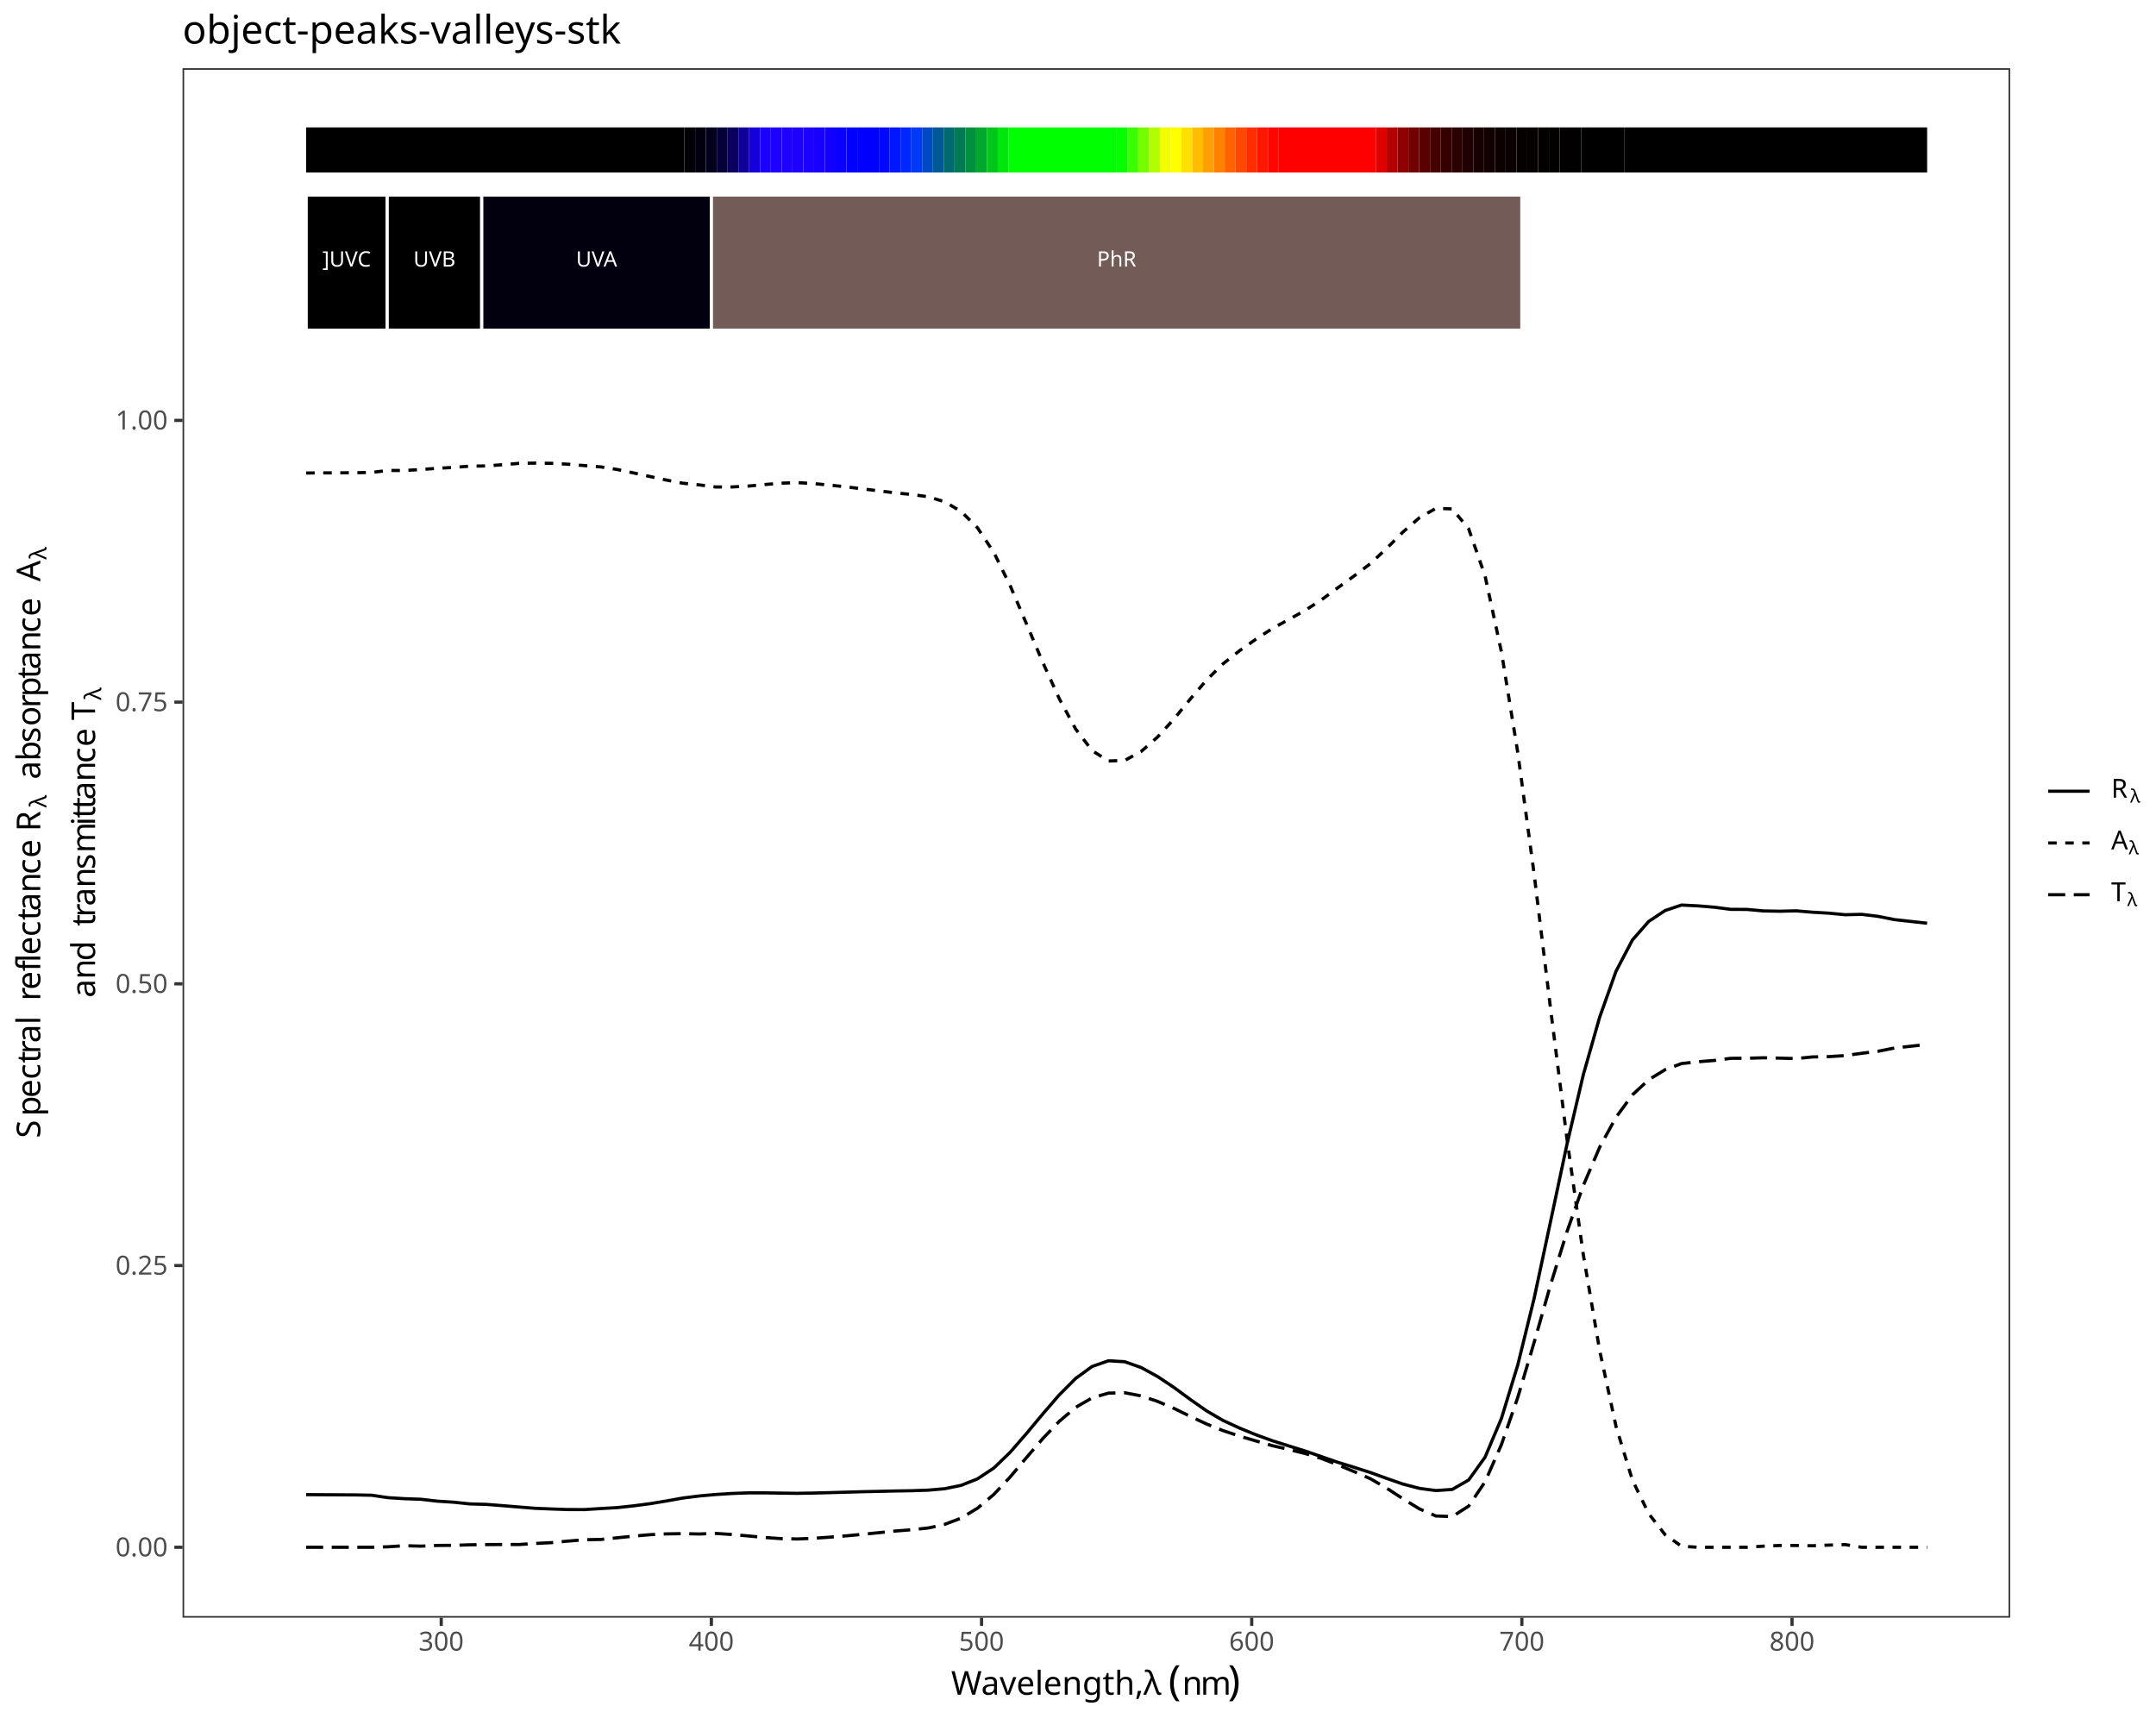
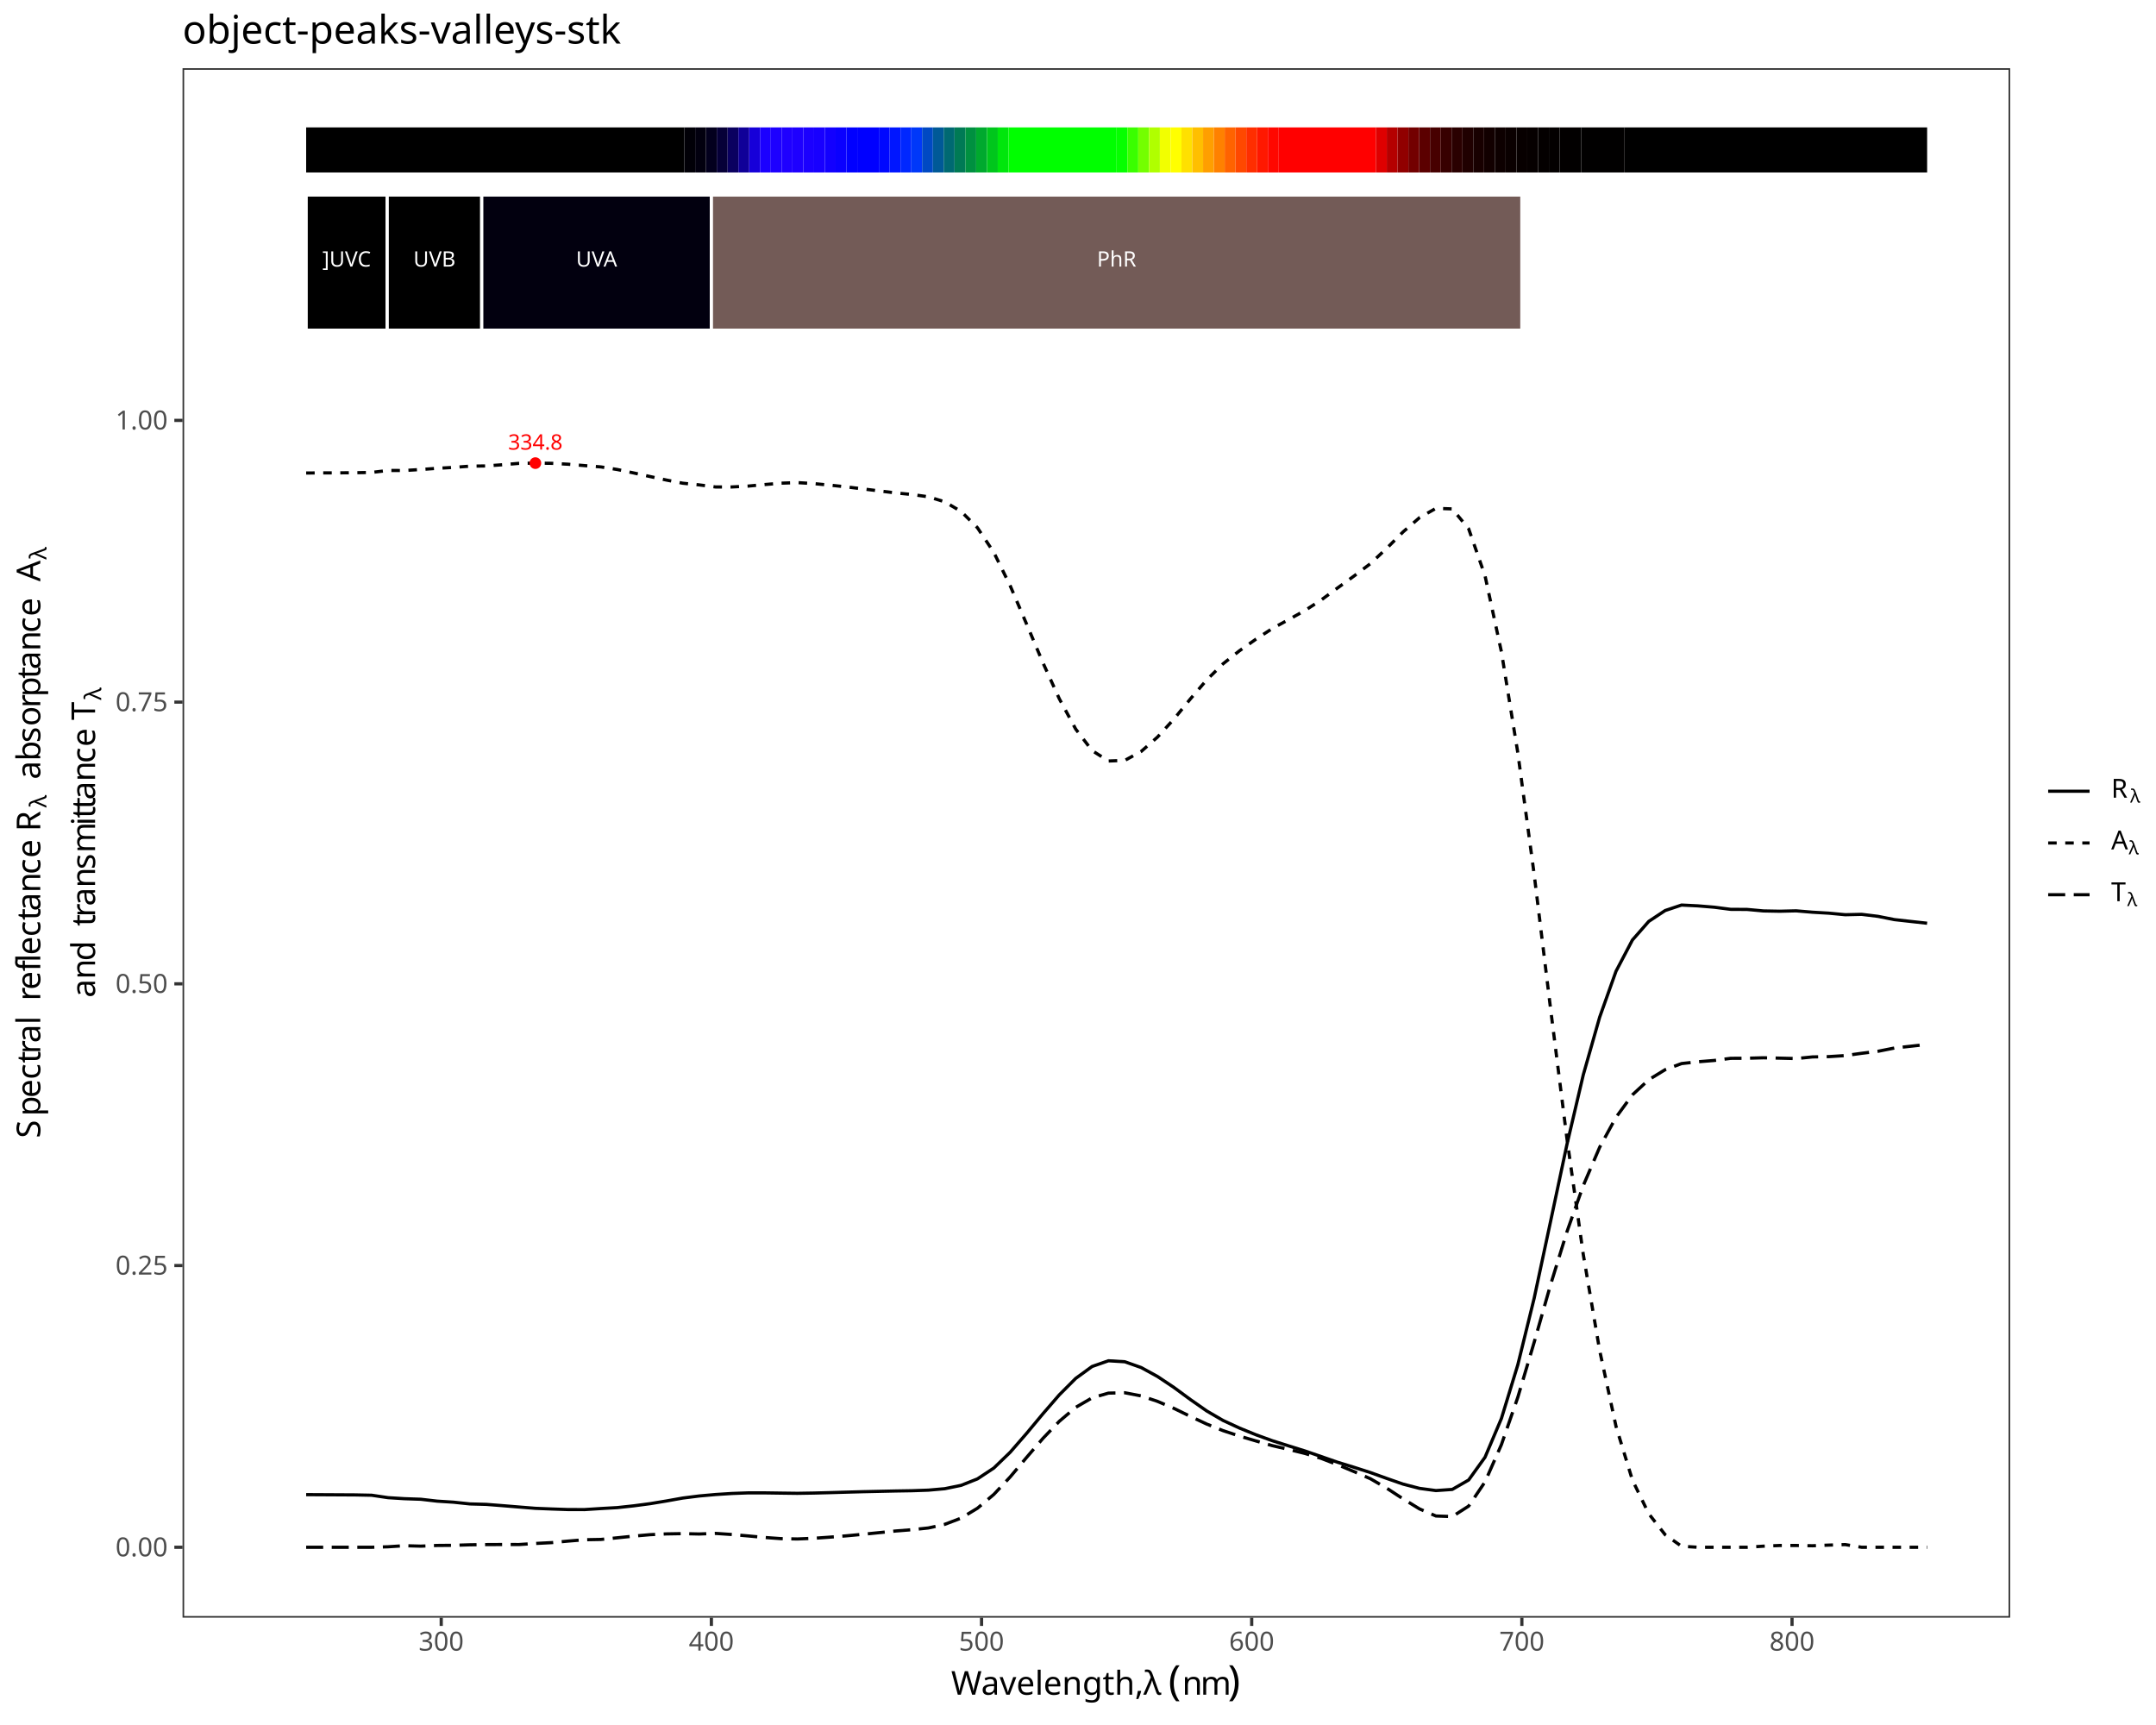
<svg xmlns="http://www.w3.org/2000/svg" class="svglite" data-engine-version="2.0" width="720.00pt" height="576.00pt" viewBox="0 0 720.00 576.00">
  <defs>
    <style type="text/css">
    .svglite line, .svglite polyline, .svglite polygon, .svglite path, .svglite rect, .svglite circle {
      fill: none;
      stroke: #000000;
      stroke-linecap: round;
      stroke-linejoin: round;
      stroke-miterlimit: 10.00;
    }
  </style>
  </defs>
  <rect width="100%" height="100%" style="stroke: none; fill: #FFFFFF;" />
  <defs>
    <clipPath id="cpMC4wMHw3MjAuMDB8MC4wMHw1NzYuMDA=">
      <rect x="0.00" y="0.00" width="720.00" height="576.00" />
    </clipPath>
  </defs>
  <g clip-path="url(#cpMC4wMHw3MjAuMDB8MC4wMHw1NzYuMDA=)">
    <rect x="0" y="0.00" width="720.00" height="576.00" style="stroke-width: 1.07; stroke: #FFFFFF; fill: #FFFFFF;" />
  </g>
  <defs>
    <clipPath id="cpNjAuOTZ8NjcxLjMxfDIyLjc4fDU0MC4xNw==">
      <rect x="60.96" y="22.78" width="610.34" height="517.38" />
    </clipPath>
  </defs>
  <g clip-path="url(#cpNjAuOTZ8NjcxLjMxfDIyLjc4fDU0MC4xNw==)">
    <rect x="60.96" y="22.78" width="610.34" height="517.38" style="stroke-width: 1.07; stroke: none; fill: #FFFFFF;" />
    <polyline points="102.24,499.08 107.71,499.11 113.18,499.14 118.64,499.17 124.11,499.28 129.58,500.09 135.05,500.43 140.52,500.62 145.98,501.25 151.45,501.60 156.92,502.18 162.39,502.33 167.85,502.76 173.32,503.21 178.79,503.65 184.26,503.87 189.73,504.06 195.19,504.07 200.66,503.72 206.13,503.41 211.60,502.82 217.07,502.10 222.53,501.20 228.00,500.22 233.47,499.53 238.94,499.04 244.41,498.69 249.87,498.49 255.34,498.49 260.81,498.57 266.28,498.64 271.75,498.55 277.21,498.41 282.68,498.25 288.15,498.10 293.62,497.98 299.09,497.86 304.55,497.77 310.02,497.58 315.49,497.10 320.96,495.98 326.42,493.82 331.89,490.20 337.36,484.92 342.83,478.63 348.30,472.06 353.76,465.75 359.23,460.27 364.70,456.29 370.17,454.38 375.64,454.71 381.10,456.64 386.57,459.64 392.04,463.29 397.51,467.31 402.98,471.13 408.44,474.31 413.91,476.84 419.38,479.07 424.85,481.06 430.32,482.79 435.78,484.49 441.25,486.37 446.72,488.27 452.19,489.95 457.65,491.70 463.12,493.67 468.59,495.57 474.06,496.99 479.53,497.72 484.99,497.34 490.46,494.19 495.93,486.58 501.40,473.65 506.87,455.75 512.33,433.53 517.80,407.92 523.27,382.22 528.74,358.90 534.21,339.65 539.67,324.31 545.14,313.89 550.61,307.66 556.08,304.04 561.55,302.21 567.01,302.48 572.48,302.93 577.95,303.64 583.42,303.67 588.89,304.17 594.35,304.27 599.82,304.14 605.29,304.60 610.76,304.92 616.22,305.44 621.69,305.31 627.16,305.98 632.63,307.07 638.10,307.68 643.56,308.28 " style="stroke-width: 1.07; stroke-linecap: butt;" />
    <polyline points="102.24,157.94 107.71,157.91 113.18,157.88 118.64,157.85 124.11,157.75 129.58,157.09 135.05,157.11 140.52,156.77 145.98,156.38 151.45,156.07 156.92,155.66 162.39,155.58 167.85,155.18 173.32,154.72 178.79,154.64 184.26,154.71 189.73,155.01 195.19,155.47 200.66,155.91 206.13,156.77 211.60,157.92 217.07,159.12 222.53,160.29 228.00,161.35 233.47,161.91 238.94,162.60 244.41,162.60 249.87,162.31 255.34,161.80 260.81,161.34 266.28,161.15 271.75,161.48 277.21,162.00 282.68,162.58 288.15,163.25 293.62,163.92 299.09,164.59 304.55,165.12 310.02,165.88 315.49,167.57 320.96,170.77 326.42,176.22 331.89,184.46 337.36,195.60 342.83,208.38 348.30,221.32 353.76,233.33 359.23,243.45 364.70,250.62 370.17,254.11 375.64,253.90 381.10,250.92 386.57,246.10 392.04,240.10 397.51,233.40 402.98,227.03 408.44,221.65 413.91,217.31 419.38,213.46 424.85,209.90 430.32,206.90 435.78,203.86 441.25,200.32 446.72,196.30 452.19,192.33 457.65,188.21 463.12,183.06 468.59,177.58 474.06,172.84 479.53,169.74 484.99,169.93 490.46,176.57 495.93,192.28 501.40,217.64 506.87,251.33 512.33,291.90 517.80,336.70 523.27,380.11 528.74,418.90 534.21,450.94 539.67,476.28 545.14,494.20 550.61,505.47 556.08,512.46 561.55,516.32 567.01,516.65 572.48,516.65 577.95,516.65 583.42,516.65 588.89,516.29 594.35,516.06 599.82,516.06 605.29,516.15 610.76,515.93 616.22,515.76 621.69,516.65 627.16,516.65 632.63,516.65 638.10,516.65 643.56,516.65 " style="stroke-width: 1.07; stroke-dasharray: 2.85,2.85; stroke-linecap: butt;" />
    <polyline points="102.24,516.65 107.71,516.65 113.18,516.65 118.64,516.65 124.11,516.65 129.58,516.49 135.05,516.13 140.52,516.28 145.98,516.05 151.45,516.00 156.92,515.83 162.39,515.76 167.85,515.73 173.32,515.74 178.79,515.38 184.26,515.10 189.73,514.59 195.19,514.14 200.66,514.04 206.13,513.49 211.60,512.93 217.07,512.45 222.53,512.19 228.00,512.10 233.47,512.22 238.94,512.02 244.41,512.39 249.87,512.87 255.34,513.38 260.81,513.77 266.28,513.88 271.75,513.65 277.21,513.27 282.68,512.83 288.15,512.32 293.62,511.77 299.09,511.22 304.55,510.79 310.02,510.21 315.49,509.00 320.96,506.92 326.42,503.62 331.89,499.01 337.36,493.16 342.83,486.66 348.30,480.29 353.76,474.59 359.23,469.94 364.70,466.76 370.17,465.18 375.64,465.06 381.10,466.11 386.57,467.94 392.04,470.28 397.51,472.95 402.98,475.51 408.44,477.71 413.91,479.52 419.38,481.14 424.85,482.71 430.32,483.98 435.78,485.32 441.25,486.98 446.72,489.10 452.19,491.39 457.65,493.77 463.12,496.94 468.59,500.51 474.06,503.85 479.53,506.21 484.99,506.40 490.46,502.91 495.93,494.81 501.40,482.38 506.87,466.59 512.33,448.24 517.80,429.05 523.27,411.34 528.74,395.87 534.21,383.09 539.67,373.08 545.14,365.59 550.61,360.53 556.08,357.18 561.55,355.14 567.01,354.54 572.48,354.10 577.95,353.39 583.42,353.36 588.89,353.21 594.35,353.33 599.82,353.47 605.29,352.92 610.76,352.82 616.22,352.47 621.69,351.71 627.16,351.04 632.63,349.95 638.10,349.35 643.56,348.75 " style="stroke-width: 1.07; stroke-dasharray: 5.69,2.85; stroke-linecap: butt;" />
+     <text x="178.79" y="150.13" text-anchor="middle" style="font-size: 7.11px; fill: #FF0000; font-family: sans;" textLength="17.80px" lengthAdjust="spacingAndGlyphs">334.8</text>
+     <circle cx="178.79" cy="154.64" r="1.95" style="stroke-width: 0.71; stroke: none; fill: #FF0000;" />
    <rect x="102.24" y="42.54" width="126.31" height="15.05" style="stroke-width: 1.07; stroke: none; stroke-linecap: butt; stroke-linejoin: miter; fill: #000000;" />
    <rect x="228.55" y="42.54" width="3.61" height="15.05" style="stroke-width: 1.07; stroke: none; stroke-linecap: butt; stroke-linejoin: miter; fill: #010007;" />
    <rect x="232.16" y="42.54" width="3.61" height="15.05" style="stroke-width: 1.07; stroke: none; stroke-linecap: butt; stroke-linejoin: miter; fill: #02000F;" />
    <rect x="235.77" y="42.54" width="3.61" height="15.05" style="stroke-width: 1.07; stroke: none; stroke-linecap: butt; stroke-linejoin: miter; fill: #03001E;" />
    <rect x="239.38" y="42.54" width="3.61" height="15.05" style="stroke-width: 1.07; stroke: none; stroke-linecap: butt; stroke-linejoin: miter; fill: #060038;" />
    <rect x="242.98" y="42.54" width="3.61" height="15.05" style="stroke-width: 1.07; stroke: none; stroke-linecap: butt; stroke-linejoin: miter; fill: #0A0060;" />
    <rect x="246.59" y="42.54" width="3.61" height="15.05" style="stroke-width: 1.07; stroke: none; stroke-linecap: butt; stroke-linejoin: miter; fill: #100098;" />
    <rect x="250.20" y="42.54" width="3.61" height="15.05" style="stroke-width: 1.07; stroke: none; stroke-linecap: butt; stroke-linejoin: miter; fill: #1600D9;" />
    <rect x="253.81" y="42.54" width="3.61" height="15.05" style="stroke-width: 1.07; stroke: none; stroke-linecap: butt; stroke-linejoin: miter; fill: #1B00FF;" />
    <rect x="257.42" y="42.54" width="3.61" height="15.05" style="stroke-width: 1.07; stroke: none; stroke-linecap: butt; stroke-linejoin: miter; fill: #1D00FF;" />
    <rect x="261.03" y="42.54" width="3.61" height="15.05" style="stroke-width: 1.07; stroke: none; stroke-linecap: butt; stroke-linejoin: miter; fill: #1F00FF;" />
    <rect x="264.64" y="42.54" width="3.61" height="15.05" style="stroke-width: 1.07; stroke: none; stroke-linecap: butt; stroke-linejoin: miter; fill: #1E00FF;" />
    <rect x="268.25" y="42.54" width="3.61" height="15.05" style="stroke-width: 1.07; stroke: none; stroke-linecap: butt; stroke-linejoin: miter; fill: #1B00FF;" />
    <rect x="271.85" y="42.54" width="3.61" height="15.05" style="stroke-width: 1.07; stroke: none; stroke-linecap: butt; stroke-linejoin: miter; fill: #1800FF;" />
    <rect x="275.46" y="42.54" width="3.61" height="15.05" style="stroke-width: 1.07; stroke: none; stroke-linecap: butt; stroke-linejoin: miter; fill: #1200FF;" />
    <rect x="279.07" y="42.54" width="3.61" height="15.05" style="stroke-width: 1.07; stroke: none; stroke-linecap: butt; stroke-linejoin: miter; fill: #0A00FF;" />
    <rect x="282.68" y="42.54" width="3.61" height="15.05" style="stroke-width: 1.07; stroke: none; stroke-linecap: butt; stroke-linejoin: miter; fill: #0100FF;" />
    <rect x="286.29" y="42.54" width="7.22" height="15.05" style="stroke-width: 1.07; stroke: none; stroke-linecap: butt; stroke-linejoin: miter; fill: #0000FF;" />
    <rect x="293.51" y="42.54" width="3.61" height="15.05" style="stroke-width: 1.07; stroke: none; stroke-linecap: butt; stroke-linejoin: miter; fill: #0008FF;" />
    <rect x="297.12" y="42.54" width="3.61" height="15.05" style="stroke-width: 1.07; stroke: none; stroke-linecap: butt; stroke-linejoin: miter; fill: #0016FF;" />
    <rect x="300.73" y="42.54" width="3.61" height="15.05" style="stroke-width: 1.07; stroke: none; stroke-linecap: butt; stroke-linejoin: miter; fill: #0027FF;" />
    <rect x="304.33" y="42.54" width="3.61" height="15.05" style="stroke-width: 1.07; stroke: none; stroke-linecap: butt; stroke-linejoin: miter; fill: #0038F9;" />
    <rect x="307.94" y="42.54" width="3.61" height="15.05" style="stroke-width: 1.07; stroke: none; stroke-linecap: butt; stroke-linejoin: miter; fill: #0049C3;" />
    <rect x="311.55" y="42.54" width="3.61" height="15.05" style="stroke-width: 1.07; stroke: none; stroke-linecap: butt; stroke-linejoin: miter; fill: #005997;" />
    <rect x="315.16" y="42.54" width="3.61" height="15.05" style="stroke-width: 1.07; stroke: none; stroke-linecap: butt; stroke-linejoin: miter; fill: #006972;" />
    <rect x="318.77" y="42.54" width="3.61" height="15.05" style="stroke-width: 1.07; stroke: none; stroke-linecap: butt; stroke-linejoin: miter; fill: #007A55;" />
    <rect x="322.38" y="42.54" width="3.61" height="15.05" style="stroke-width: 1.07; stroke: none; stroke-linecap: butt; stroke-linejoin: miter; fill: #009040;" />
    <rect x="325.99" y="42.54" width="3.61" height="15.05" style="stroke-width: 1.07; stroke: none; stroke-linecap: butt; stroke-linejoin: miter; fill: #00A92E;" />
    <rect x="329.60" y="42.54" width="3.61" height="15.05" style="stroke-width: 1.07; stroke: none; stroke-linecap: butt; stroke-linejoin: miter; fill: #00C61C;" />
    <rect x="333.20" y="42.54" width="3.61" height="15.05" style="stroke-width: 1.07; stroke: none; stroke-linecap: butt; stroke-linejoin: miter; fill: #00E60C;" />
    <rect x="336.81" y="42.54" width="36.09" height="15.05" style="stroke-width: 1.07; stroke: none; stroke-linecap: butt; stroke-linejoin: miter; fill: #00FF00;" />
    <rect x="372.90" y="42.54" width="3.61" height="15.05" style="stroke-width: 1.07; stroke: none; stroke-linecap: butt; stroke-linejoin: miter; fill: #06FF00;" />
    <rect x="376.51" y="42.54" width="3.61" height="15.05" style="stroke-width: 1.07; stroke: none; stroke-linecap: butt; stroke-linejoin: miter; fill: #3AFF00;" />
    <rect x="380.12" y="42.54" width="3.61" height="15.05" style="stroke-width: 1.07; stroke: none; stroke-linecap: butt; stroke-linejoin: miter; fill: #74FF00;" />
    <rect x="383.73" y="42.54" width="3.61" height="15.05" style="stroke-width: 1.07; stroke: none; stroke-linecap: butt; stroke-linejoin: miter; fill: #B0FF00;" />
    <rect x="387.34" y="42.54" width="3.61" height="15.05" style="stroke-width: 1.07; stroke: none; stroke-linecap: butt; stroke-linejoin: miter; fill: #F2FF00;" />
    <rect x="390.95" y="42.54" width="3.61" height="15.05" style="stroke-width: 1.07; stroke: none; stroke-linecap: butt; stroke-linejoin: miter; fill: #FFFF00;" />
    <rect x="394.55" y="42.54" width="3.61" height="15.05" style="stroke-width: 1.07; stroke: none; stroke-linecap: butt; stroke-linejoin: miter; fill: #FFE000;" />
    <rect x="398.16" y="42.54" width="3.61" height="15.05" style="stroke-width: 1.07; stroke: none; stroke-linecap: butt; stroke-linejoin: miter; fill: #FFBF00;" />
    <rect x="401.77" y="42.54" width="3.61" height="15.05" style="stroke-width: 1.07; stroke: none; stroke-linecap: butt; stroke-linejoin: miter; fill: #FF9F00;" />
    <rect x="405.38" y="42.54" width="3.61" height="15.05" style="stroke-width: 1.07; stroke: none; stroke-linecap: butt; stroke-linejoin: miter; fill: #FF8100;" />
    <rect x="408.99" y="42.54" width="3.61" height="15.05" style="stroke-width: 1.07; stroke: none; stroke-linecap: butt; stroke-linejoin: miter; fill: #FF6300;" />
    <rect x="412.60" y="42.54" width="3.61" height="15.05" style="stroke-width: 1.07; stroke: none; stroke-linecap: butt; stroke-linejoin: miter; fill: #FF4800;" />
    <rect x="416.21" y="42.54" width="3.61" height="15.05" style="stroke-width: 1.07; stroke: none; stroke-linecap: butt; stroke-linejoin: miter; fill: #FF2E00;" />
    <rect x="419.82" y="42.54" width="3.61" height="15.05" style="stroke-width: 1.07; stroke: none; stroke-linecap: butt; stroke-linejoin: miter; fill: #FF1800;" />
    <rect x="423.43" y="42.54" width="3.61" height="15.05" style="stroke-width: 1.07; stroke: none; stroke-linecap: butt; stroke-linejoin: miter; fill: #FF0700;" />
    <rect x="427.03" y="42.54" width="32.48" height="15.05" style="stroke-width: 1.07; stroke: none; stroke-linecap: butt; stroke-linejoin: miter; fill: #FF0000;" />
    <rect x="459.51" y="42.54" width="3.61" height="15.05" style="stroke-width: 1.07; stroke: none; stroke-linecap: butt; stroke-linejoin: miter; fill: #DF0000;" />
    <rect x="463.12" y="42.54" width="3.61" height="15.05" style="stroke-width: 1.07; stroke: none; stroke-linecap: butt; stroke-linejoin: miter; fill: #B50000;" />
    <rect x="466.73" y="42.54" width="3.61" height="15.05" style="stroke-width: 1.07; stroke: none; stroke-linecap: butt; stroke-linejoin: miter; fill: #910000;" />
    <rect x="470.34" y="42.54" width="3.61" height="15.05" style="stroke-width: 1.07; stroke: none; stroke-linecap: butt; stroke-linejoin: miter; fill: #730000;" />
    <rect x="473.95" y="42.54" width="3.61" height="15.05" style="stroke-width: 1.07; stroke: none; stroke-linecap: butt; stroke-linejoin: miter; fill: #5B0000;" />
    <rect x="477.56" y="42.54" width="3.61" height="15.05" style="stroke-width: 1.07; stroke: none; stroke-linecap: butt; stroke-linejoin: miter; fill: #470000;" />
    <rect x="481.17" y="42.54" width="3.61" height="15.05" style="stroke-width: 1.07; stroke: none; stroke-linecap: butt; stroke-linejoin: miter; fill: #370000;" />
    <rect x="484.78" y="42.54" width="3.61" height="15.05" style="stroke-width: 1.07; stroke: none; stroke-linecap: butt; stroke-linejoin: miter; fill: #2A0000;" />
    <rect x="488.38" y="42.54" width="3.61" height="15.05" style="stroke-width: 1.07; stroke: none; stroke-linecap: butt; stroke-linejoin: miter; fill: #200000;" />
    <rect x="491.99" y="42.54" width="3.61" height="15.05" style="stroke-width: 1.07; stroke: none; stroke-linecap: butt; stroke-linejoin: miter; fill: #180000;" />
    <rect x="495.60" y="42.54" width="3.61" height="15.05" style="stroke-width: 1.07; stroke: none; stroke-linecap: butt; stroke-linejoin: miter; fill: #120000;" />
    <rect x="499.21" y="42.54" width="3.61" height="15.05" style="stroke-width: 1.07; stroke: none; stroke-linecap: butt; stroke-linejoin: miter; fill: #0D0000;" />
    <rect x="502.82" y="42.54" width="3.61" height="15.05" style="stroke-width: 1.07; stroke: none; stroke-linecap: butt; stroke-linejoin: miter; fill: #0A0000;" />
    <rect x="506.43" y="42.54" width="3.61" height="15.05" style="stroke-width: 1.07; stroke: none; stroke-linecap: butt; stroke-linejoin: miter; fill: #070000;" />
    <rect x="510.04" y="42.54" width="3.61" height="15.05" style="stroke-width: 1.07; stroke: none; stroke-linecap: butt; stroke-linejoin: miter; fill: #060000;" />
    <rect x="513.65" y="42.54" width="3.61" height="15.05" style="stroke-width: 1.07; stroke: none; stroke-linecap: butt; stroke-linejoin: miter; fill: #040000;" />
    <rect x="517.26" y="42.54" width="3.61" height="15.05" style="stroke-width: 1.07; stroke: none; stroke-linecap: butt; stroke-linejoin: miter; fill: #030000;" />
    <rect x="520.86" y="42.54" width="7.22" height="15.05" style="stroke-width: 1.07; stroke: none; stroke-linecap: butt; stroke-linejoin: miter; fill: #020000;" />
    <rect x="528.08" y="42.54" width="14.44" height="15.05" style="stroke-width: 1.07; stroke: none; stroke-linecap: butt; stroke-linejoin: miter; fill: #010000;" />
    <rect x="542.52" y="42.54" width="101.05" height="15.05" style="stroke-width: 1.07; stroke: none; stroke-linecap: butt; stroke-linejoin: miter; fill: #000000;" />
    <rect x="102.24" y="65.11" width="27.07" height="45.15" style="stroke-width: 1.07; stroke: #FFFFFF; stroke-linecap: butt; stroke-linejoin: miter; fill: #000000;" />
    <rect x="129.31" y="65.11" width="31.58" height="45.15" style="stroke-width: 1.07; stroke: #FFFFFF; stroke-linecap: butt; stroke-linejoin: miter; fill: #000000;" />
    <rect x="160.88" y="65.11" width="76.69" height="45.15" style="stroke-width: 1.07; stroke: #FFFFFF; stroke-linecap: butt; stroke-linejoin: miter; fill: #02000F;" />
    <rect x="237.57" y="65.11" width="270.66" height="45.15" style="stroke-width: 1.07; stroke: #FFFFFF; stroke-linecap: butt; stroke-linejoin: miter; fill: #735B57;" />
    <text x="115.77" y="89.01" text-anchor="middle" style="font-size: 7.11px; fill: #FFFFFF; font-family: sans;" textLength="17.00px" lengthAdjust="spacingAndGlyphs">]UVC</text>
    <text x="145.09" y="89.01" text-anchor="middle" style="font-size: 7.11px; fill: #FFFFFF; font-family: sans;" textLength="14.63px" lengthAdjust="spacingAndGlyphs">UVB</text>
    <text x="199.23" y="89.01" text-anchor="middle" style="font-size: 7.11px; fill: #FFFFFF; font-family: sans;" textLength="14.63px" lengthAdjust="spacingAndGlyphs">UVA</text>
    <text x="372.90" y="89.01" text-anchor="middle" style="font-size: 7.11px; fill: #FFFFFF; font-family: sans;" textLength="13.84px" lengthAdjust="spacingAndGlyphs">PhR</text>
    <rect x="60.96" y="22.78" width="610.34" height="517.38" style="stroke-width: 1.07; stroke: #333333;" />
  </g>
  <g clip-path="url(#cpMC4wMHw3MjAuMDB8MC4wMHw1NzYuMDA=)">
    <text x="56.03" y="519.68" text-anchor="end" style="font-size: 8.80px; fill: #4D4D4D; font-family: sans;" textLength="17.13px" lengthAdjust="spacingAndGlyphs">0.00</text>
    <text x="56.03" y="425.61" text-anchor="end" style="font-size: 8.80px; fill: #4D4D4D; font-family: sans;" textLength="17.13px" lengthAdjust="spacingAndGlyphs">0.25</text>
    <text x="56.03" y="331.54" text-anchor="end" style="font-size: 8.80px; fill: #4D4D4D; font-family: sans;" textLength="17.13px" lengthAdjust="spacingAndGlyphs">0.50</text>
    <text x="56.03" y="237.47" text-anchor="end" style="font-size: 8.80px; fill: #4D4D4D; font-family: sans;" textLength="17.13px" lengthAdjust="spacingAndGlyphs">0.75</text>
    <text x="56.03" y="143.40" text-anchor="end" style="font-size: 8.80px; fill: #4D4D4D; font-family: sans;" textLength="17.13px" lengthAdjust="spacingAndGlyphs">1.00</text>
    <polyline points="58.22,516.65 60.96,516.65 " style="stroke-width: 1.07; stroke: #333333; stroke-linecap: butt;" />
    <polyline points="58.22,422.58 60.96,422.58 " style="stroke-width: 1.07; stroke: #333333; stroke-linecap: butt;" />
    <polyline points="58.22,328.51 60.96,328.51 " style="stroke-width: 1.07; stroke: #333333; stroke-linecap: butt;" />
    <polyline points="58.22,234.44 60.96,234.44 " style="stroke-width: 1.07; stroke: #333333; stroke-linecap: butt;" />
    <polyline points="58.22,140.37 60.96,140.37 " style="stroke-width: 1.07; stroke: #333333; stroke-linecap: butt;" />
    <polyline points="147.35,542.91 147.35,540.17 " style="stroke-width: 1.07; stroke: #333333; stroke-linecap: butt;" />
    <polyline points="237.57,542.91 237.57,540.17 " style="stroke-width: 1.07; stroke: #333333; stroke-linecap: butt;" />
    <polyline points="327.79,542.91 327.79,540.17 " style="stroke-width: 1.07; stroke: #333333; stroke-linecap: butt;" />
    <polyline points="418.01,542.91 418.01,540.17 " style="stroke-width: 1.07; stroke: #333333; stroke-linecap: butt;" />
    <polyline points="508.23,542.91 508.23,540.17 " style="stroke-width: 1.07; stroke: #333333; stroke-linecap: butt;" />
    <polyline points="598.45,542.91 598.45,540.17 " style="stroke-width: 1.07; stroke: #333333; stroke-linecap: butt;" />
    <text x="147.35" y="551.16" text-anchor="middle" style="font-size: 8.80px; fill: #4D4D4D; font-family: sans;" textLength="14.68px" lengthAdjust="spacingAndGlyphs">300</text>
    <text x="237.57" y="551.16" text-anchor="middle" style="font-size: 8.80px; fill: #4D4D4D; font-family: sans;" textLength="14.68px" lengthAdjust="spacingAndGlyphs">400</text>
    <text x="327.79" y="551.16" text-anchor="middle" style="font-size: 8.80px; fill: #4D4D4D; font-family: sans;" textLength="14.68px" lengthAdjust="spacingAndGlyphs">500</text>
    <text x="418.01" y="551.16" text-anchor="middle" style="font-size: 8.80px; fill: #4D4D4D; font-family: sans;" textLength="14.68px" lengthAdjust="spacingAndGlyphs">600</text>
    <text x="508.23" y="551.16" text-anchor="middle" style="font-size: 8.80px; fill: #4D4D4D; font-family: sans;" textLength="14.68px" lengthAdjust="spacingAndGlyphs">700</text>
    <text x="598.45" y="551.16" text-anchor="middle" style="font-size: 8.80px; fill: #4D4D4D; font-family: sans;" textLength="14.68px" lengthAdjust="spacingAndGlyphs">800</text>
    <text x="317.64" y="565.89" style="font-size: 11.00px; font-family: sans;" textLength="64.20px" lengthAdjust="spacingAndGlyphs">Wavelength, </text>
    <text x="381.84" y="565.89" style="font-size: 11.00px; font-family: sans;" textLength="5.60px" lengthAdjust="spacingAndGlyphs">λ</text>
    <text x="387.45" y="565.89" style="font-size: 11.00px; font-family: sans;" textLength="2.75px" lengthAdjust="spacingAndGlyphs"> </text>
    <text x="390.20" y="565.89" style="font-size: 13.75px; font-family: sans;" textLength="4.58px" lengthAdjust="spacingAndGlyphs">(</text>
    <text x="394.78" y="565.89" style="font-size: 11.00px; font-family: sans;" textLength="6.12px" lengthAdjust="spacingAndGlyphs">n</text>
    <text x="400.90" y="565.89" style="font-size: 11.00px; font-family: sans;" textLength="9.17px" lengthAdjust="spacingAndGlyphs">m</text>
    <text x="410.06" y="565.89" style="font-size: 13.75px; font-family: sans;" textLength="4.57px" lengthAdjust="spacingAndGlyphs">)</text>
    <text transform="translate(13.45,380.04) rotate(-90)" style="font-size: 11.00px; font-family: sans;" textLength="7.34px" lengthAdjust="spacingAndGlyphs">S</text>
    <text transform="translate(13.45,372.70) rotate(-90)" style="font-size: 11.00px; font-family: sans;" textLength="6.12px" lengthAdjust="spacingAndGlyphs">p</text>
    <text transform="translate(13.45,366.58) rotate(-90)" style="font-size: 11.00px; font-family: sans;" textLength="6.12px" lengthAdjust="spacingAndGlyphs">e</text>
    <text transform="translate(13.45,360.46) rotate(-90)" style="font-size: 11.00px; font-family: sans;" textLength="5.50px" lengthAdjust="spacingAndGlyphs">c</text>
    <text transform="translate(13.45,354.96) rotate(-90)" style="font-size: 11.00px; font-family: sans;" textLength="3.06px" lengthAdjust="spacingAndGlyphs">t</text>
    <text transform="translate(13.45,351.90) rotate(-90)" style="font-size: 11.00px; font-family: sans;" textLength="3.66px" lengthAdjust="spacingAndGlyphs">r</text>
    <text transform="translate(13.45,348.24) rotate(-90)" style="font-size: 11.00px; font-family: sans;" textLength="6.12px" lengthAdjust="spacingAndGlyphs">a</text>
    <text transform="translate(13.45,342.12) rotate(-90)" style="font-size: 11.00px; font-family: sans;" textLength="2.44px" lengthAdjust="spacingAndGlyphs">l</text>
    <text transform="translate(13.45,339.68) rotate(-90)" style="font-size: 11.00px; font-family: sans;" textLength="2.75px" lengthAdjust="spacingAndGlyphs"> </text>
    <text transform="translate(13.45,336.93) rotate(-90)" style="font-size: 11.00px; font-family: sans;" textLength="2.75px" lengthAdjust="spacingAndGlyphs"> </text>
    <text transform="translate(13.45,334.18) rotate(-90)" style="font-size: 11.00px; font-family: sans;" textLength="3.66px" lengthAdjust="spacingAndGlyphs">r</text>
    <text transform="translate(13.45,330.51) rotate(-90)" style="font-size: 11.00px; font-family: sans;" textLength="6.12px" lengthAdjust="spacingAndGlyphs">e</text>
    <text transform="translate(13.45,324.39) rotate(-90)" style="font-size: 11.00px; font-family: sans;" textLength="3.06px" lengthAdjust="spacingAndGlyphs">f</text>
    <text transform="translate(13.45,321.34) rotate(-90)" style="font-size: 11.00px; font-family: sans;" textLength="2.44px" lengthAdjust="spacingAndGlyphs">l</text>
    <text transform="translate(13.45,318.90) rotate(-90)" style="font-size: 11.00px; font-family: sans;" textLength="6.12px" lengthAdjust="spacingAndGlyphs">e</text>
    <text transform="translate(13.45,312.78) rotate(-90)" style="font-size: 11.00px; font-family: sans;" textLength="5.50px" lengthAdjust="spacingAndGlyphs">c</text>
    <text transform="translate(13.45,307.27) rotate(-90)" style="font-size: 11.00px; font-family: sans;" textLength="3.06px" lengthAdjust="spacingAndGlyphs">t</text>
    <text transform="translate(13.45,304.22) rotate(-90)" style="font-size: 11.00px; font-family: sans;" textLength="6.12px" lengthAdjust="spacingAndGlyphs">a</text>
    <text transform="translate(13.45,298.10) rotate(-90)" style="font-size: 11.00px; font-family: sans;" textLength="6.12px" lengthAdjust="spacingAndGlyphs">n</text>
    <text transform="translate(13.45,291.98) rotate(-90)" style="font-size: 11.00px; font-family: sans;" textLength="5.50px" lengthAdjust="spacingAndGlyphs">c</text>
    <text transform="translate(13.45,286.48) rotate(-90)" style="font-size: 11.00px; font-family: sans;" textLength="6.12px" lengthAdjust="spacingAndGlyphs">e</text>
    <text transform="translate(13.45,280.36) rotate(-90)" style="font-size: 11.00px; font-family: sans;" textLength="2.75px" lengthAdjust="spacingAndGlyphs"> </text>
    <text transform="translate(13.45,277.61) rotate(-90)" style="font-size: 11.00px; font-family: sans;" textLength="7.95px" lengthAdjust="spacingAndGlyphs">R</text>
    <text transform="translate(15.49,269.66) rotate(-90)" style="font-size: 7.70px; font-family: sans;" textLength="3.92px" lengthAdjust="spacingAndGlyphs">λ</text>
    <text transform="translate(13.45,265.74) rotate(-90)" style="font-size: 11.00px; font-family: sans;" textLength="2.75px" lengthAdjust="spacingAndGlyphs"> </text>
    <text transform="translate(13.45,262.99) rotate(-90)" style="font-size: 11.00px; font-family: sans;" textLength="2.75px" lengthAdjust="spacingAndGlyphs"> </text>
    <text transform="translate(13.45,260.23) rotate(-90)" style="font-size: 11.00px; font-family: sans;" textLength="6.12px" lengthAdjust="spacingAndGlyphs">a</text>
    <text transform="translate(13.45,254.12) rotate(-90)" style="font-size: 11.00px; font-family: sans;" textLength="6.12px" lengthAdjust="spacingAndGlyphs">b</text>
    <text transform="translate(13.45,248.00) rotate(-90)" style="font-size: 11.00px; font-family: sans;" textLength="5.50px" lengthAdjust="spacingAndGlyphs">s</text>
    <text transform="translate(13.45,242.49) rotate(-90)" style="font-size: 11.00px; font-family: sans;" textLength="6.12px" lengthAdjust="spacingAndGlyphs">o</text>
    <text transform="translate(13.45,236.37) rotate(-90)" style="font-size: 11.00px; font-family: sans;" textLength="3.66px" lengthAdjust="spacingAndGlyphs">r</text>
    <text transform="translate(13.45,232.71) rotate(-90)" style="font-size: 11.00px; font-family: sans;" textLength="6.12px" lengthAdjust="spacingAndGlyphs">p</text>
    <text transform="translate(13.45,226.59) rotate(-90)" style="font-size: 11.00px; font-family: sans;" textLength="3.06px" lengthAdjust="spacingAndGlyphs">t</text>
    <text transform="translate(13.45,223.54) rotate(-90)" style="font-size: 11.00px; font-family: sans;" textLength="6.12px" lengthAdjust="spacingAndGlyphs">a</text>
    <text transform="translate(13.45,217.42) rotate(-90)" style="font-size: 11.00px; font-family: sans;" textLength="6.12px" lengthAdjust="spacingAndGlyphs">n</text>
    <text transform="translate(13.45,211.30) rotate(-90)" style="font-size: 11.00px; font-family: sans;" textLength="5.50px" lengthAdjust="spacingAndGlyphs">c</text>
    <text transform="translate(13.45,205.80) rotate(-90)" style="font-size: 11.00px; font-family: sans;" textLength="6.12px" lengthAdjust="spacingAndGlyphs">e</text>
    <text transform="translate(13.45,199.68) rotate(-90)" style="font-size: 11.00px; font-family: sans;" textLength="2.75px" lengthAdjust="spacingAndGlyphs"> </text>
    <text transform="translate(13.45,196.93) rotate(-90)" style="font-size: 11.00px; font-family: sans;" textLength="2.75px" lengthAdjust="spacingAndGlyphs"> </text>
    <text transform="translate(13.45,194.17) rotate(-90)" style="font-size: 11.00px; font-family: sans;" textLength="7.34px" lengthAdjust="spacingAndGlyphs">A</text>
    <text transform="translate(15.49,186.83) rotate(-90)" style="font-size: 7.70px; font-family: sans;" textLength="3.92px" lengthAdjust="spacingAndGlyphs">λ</text>
    <text transform="translate(31.75,333.12) rotate(-90)" style="font-size: 11.00px; font-family: sans;" textLength="6.12px" lengthAdjust="spacingAndGlyphs">a</text>
    <text transform="translate(31.75,327.00) rotate(-90)" style="font-size: 11.00px; font-family: sans;" textLength="6.12px" lengthAdjust="spacingAndGlyphs">n</text>
    <text transform="translate(31.75,320.89) rotate(-90)" style="font-size: 11.00px; font-family: sans;" textLength="6.12px" lengthAdjust="spacingAndGlyphs">d</text>
    <text transform="translate(31.75,314.77) rotate(-90)" style="font-size: 11.00px; font-family: sans;" textLength="2.75px" lengthAdjust="spacingAndGlyphs"> </text>
    <text transform="translate(31.75,312.01) rotate(-90)" style="font-size: 11.00px; font-family: sans;" textLength="2.75px" lengthAdjust="spacingAndGlyphs"> </text>
    <text transform="translate(31.75,309.26) rotate(-90)" style="font-size: 11.00px; font-family: sans;" textLength="3.06px" lengthAdjust="spacingAndGlyphs">t</text>
    <text transform="translate(31.75,306.21) rotate(-90)" style="font-size: 11.00px; font-family: sans;" textLength="3.66px" lengthAdjust="spacingAndGlyphs">r</text>
    <text transform="translate(31.75,302.54) rotate(-90)" style="font-size: 11.00px; font-family: sans;" textLength="6.12px" lengthAdjust="spacingAndGlyphs">a</text>
    <text transform="translate(31.75,296.43) rotate(-90)" style="font-size: 11.00px; font-family: sans;" textLength="6.12px" lengthAdjust="spacingAndGlyphs">n</text>
    <text transform="translate(31.75,290.31) rotate(-90)" style="font-size: 11.00px; font-family: sans;" textLength="5.50px" lengthAdjust="spacingAndGlyphs">s</text>
    <text transform="translate(31.75,284.80) rotate(-90)" style="font-size: 11.00px; font-family: sans;" textLength="9.17px" lengthAdjust="spacingAndGlyphs">m</text>
    <text transform="translate(31.75,275.64) rotate(-90)" style="font-size: 11.00px; font-family: sans;" textLength="2.44px" lengthAdjust="spacingAndGlyphs">i</text>
    <text transform="translate(31.75,273.19) rotate(-90)" style="font-size: 11.00px; font-family: sans;" textLength="3.06px" lengthAdjust="spacingAndGlyphs">t</text>
    <text transform="translate(31.75,270.14) rotate(-90)" style="font-size: 11.00px; font-family: sans;" textLength="3.06px" lengthAdjust="spacingAndGlyphs">t</text>
    <text transform="translate(31.75,267.08) rotate(-90)" style="font-size: 11.00px; font-family: sans;" textLength="6.12px" lengthAdjust="spacingAndGlyphs">a</text>
    <text transform="translate(31.75,260.96) rotate(-90)" style="font-size: 11.00px; font-family: sans;" textLength="6.12px" lengthAdjust="spacingAndGlyphs">n</text>
    <text transform="translate(31.75,254.85) rotate(-90)" style="font-size: 11.00px; font-family: sans;" textLength="5.50px" lengthAdjust="spacingAndGlyphs">c</text>
    <text transform="translate(31.75,249.34) rotate(-90)" style="font-size: 11.00px; font-family: sans;" textLength="6.12px" lengthAdjust="spacingAndGlyphs">e</text>
    <text transform="translate(31.75,243.22) rotate(-90)" style="font-size: 11.00px; font-family: sans;" textLength="2.75px" lengthAdjust="spacingAndGlyphs"> </text>
    <text transform="translate(31.75,240.47) rotate(-90)" style="font-size: 11.00px; font-family: sans;" textLength="6.72px" lengthAdjust="spacingAndGlyphs">T</text>
    <text transform="translate(33.79,233.75) rotate(-90)" style="font-size: 7.70px; font-family: sans;" textLength="3.92px" lengthAdjust="spacingAndGlyphs">λ</text>
    <rect x="682.27" y="255.56" width="32.25" height="51.84" style="stroke-width: 1.07; stroke: none; fill: #FFFFFF;" />
    <rect x="682.27" y="255.56" width="17.28" height="17.28" style="stroke-width: 1.07; stroke: none; fill: #FFFFFF;" />
    <line x1="683.99" y1="264.20" x2="697.82" y2="264.20" style="stroke-width: 1.07; stroke-linecap: butt;" />
    <rect x="682.27" y="272.84" width="17.28" height="17.28" style="stroke-width: 1.07; stroke: none; fill: #FFFFFF;" />
    <line x1="683.99" y1="281.48" x2="697.82" y2="281.48" style="stroke-width: 1.07; stroke-dasharray: 2.85,2.85; stroke-linecap: butt;" />
    <rect x="682.27" y="290.12" width="17.28" height="17.28" style="stroke-width: 1.07; stroke: none; fill: #FFFFFF;" />
    <line x1="683.99" y1="298.76" x2="697.82" y2="298.76" style="stroke-width: 1.07; stroke-dasharray: 5.69,2.85; stroke-linecap: butt;" />
    <text x="705.03" y="266.37" style="font-size: 8.80px; font-family: sans;" textLength="6.36px" lengthAdjust="spacingAndGlyphs">R</text>
    <text x="711.38" y="268.00" style="font-size: 6.16px; font-family: sans;" textLength="3.14px" lengthAdjust="spacingAndGlyphs">λ</text>
    <text x="705.03" y="283.65" style="font-size: 8.80px; font-family: sans;" textLength="5.87px" lengthAdjust="spacingAndGlyphs">A</text>
    <text x="710.90" y="285.28" style="font-size: 6.16px; font-family: sans;" textLength="3.14px" lengthAdjust="spacingAndGlyphs">λ</text>
    <text x="705.03" y="300.93" style="font-size: 8.80px; font-family: sans;" textLength="5.38px" lengthAdjust="spacingAndGlyphs">T</text>
    <text x="710.40" y="302.56" style="font-size: 6.16px; font-family: sans;" textLength="3.14px" lengthAdjust="spacingAndGlyphs">λ</text>
    <text x="60.96" y="14.56" style="font-size: 13.20px; font-family: sans;" textLength="140.89px" lengthAdjust="spacingAndGlyphs">object-peaks-valleys-stk</text>
  </g>
</svg>
